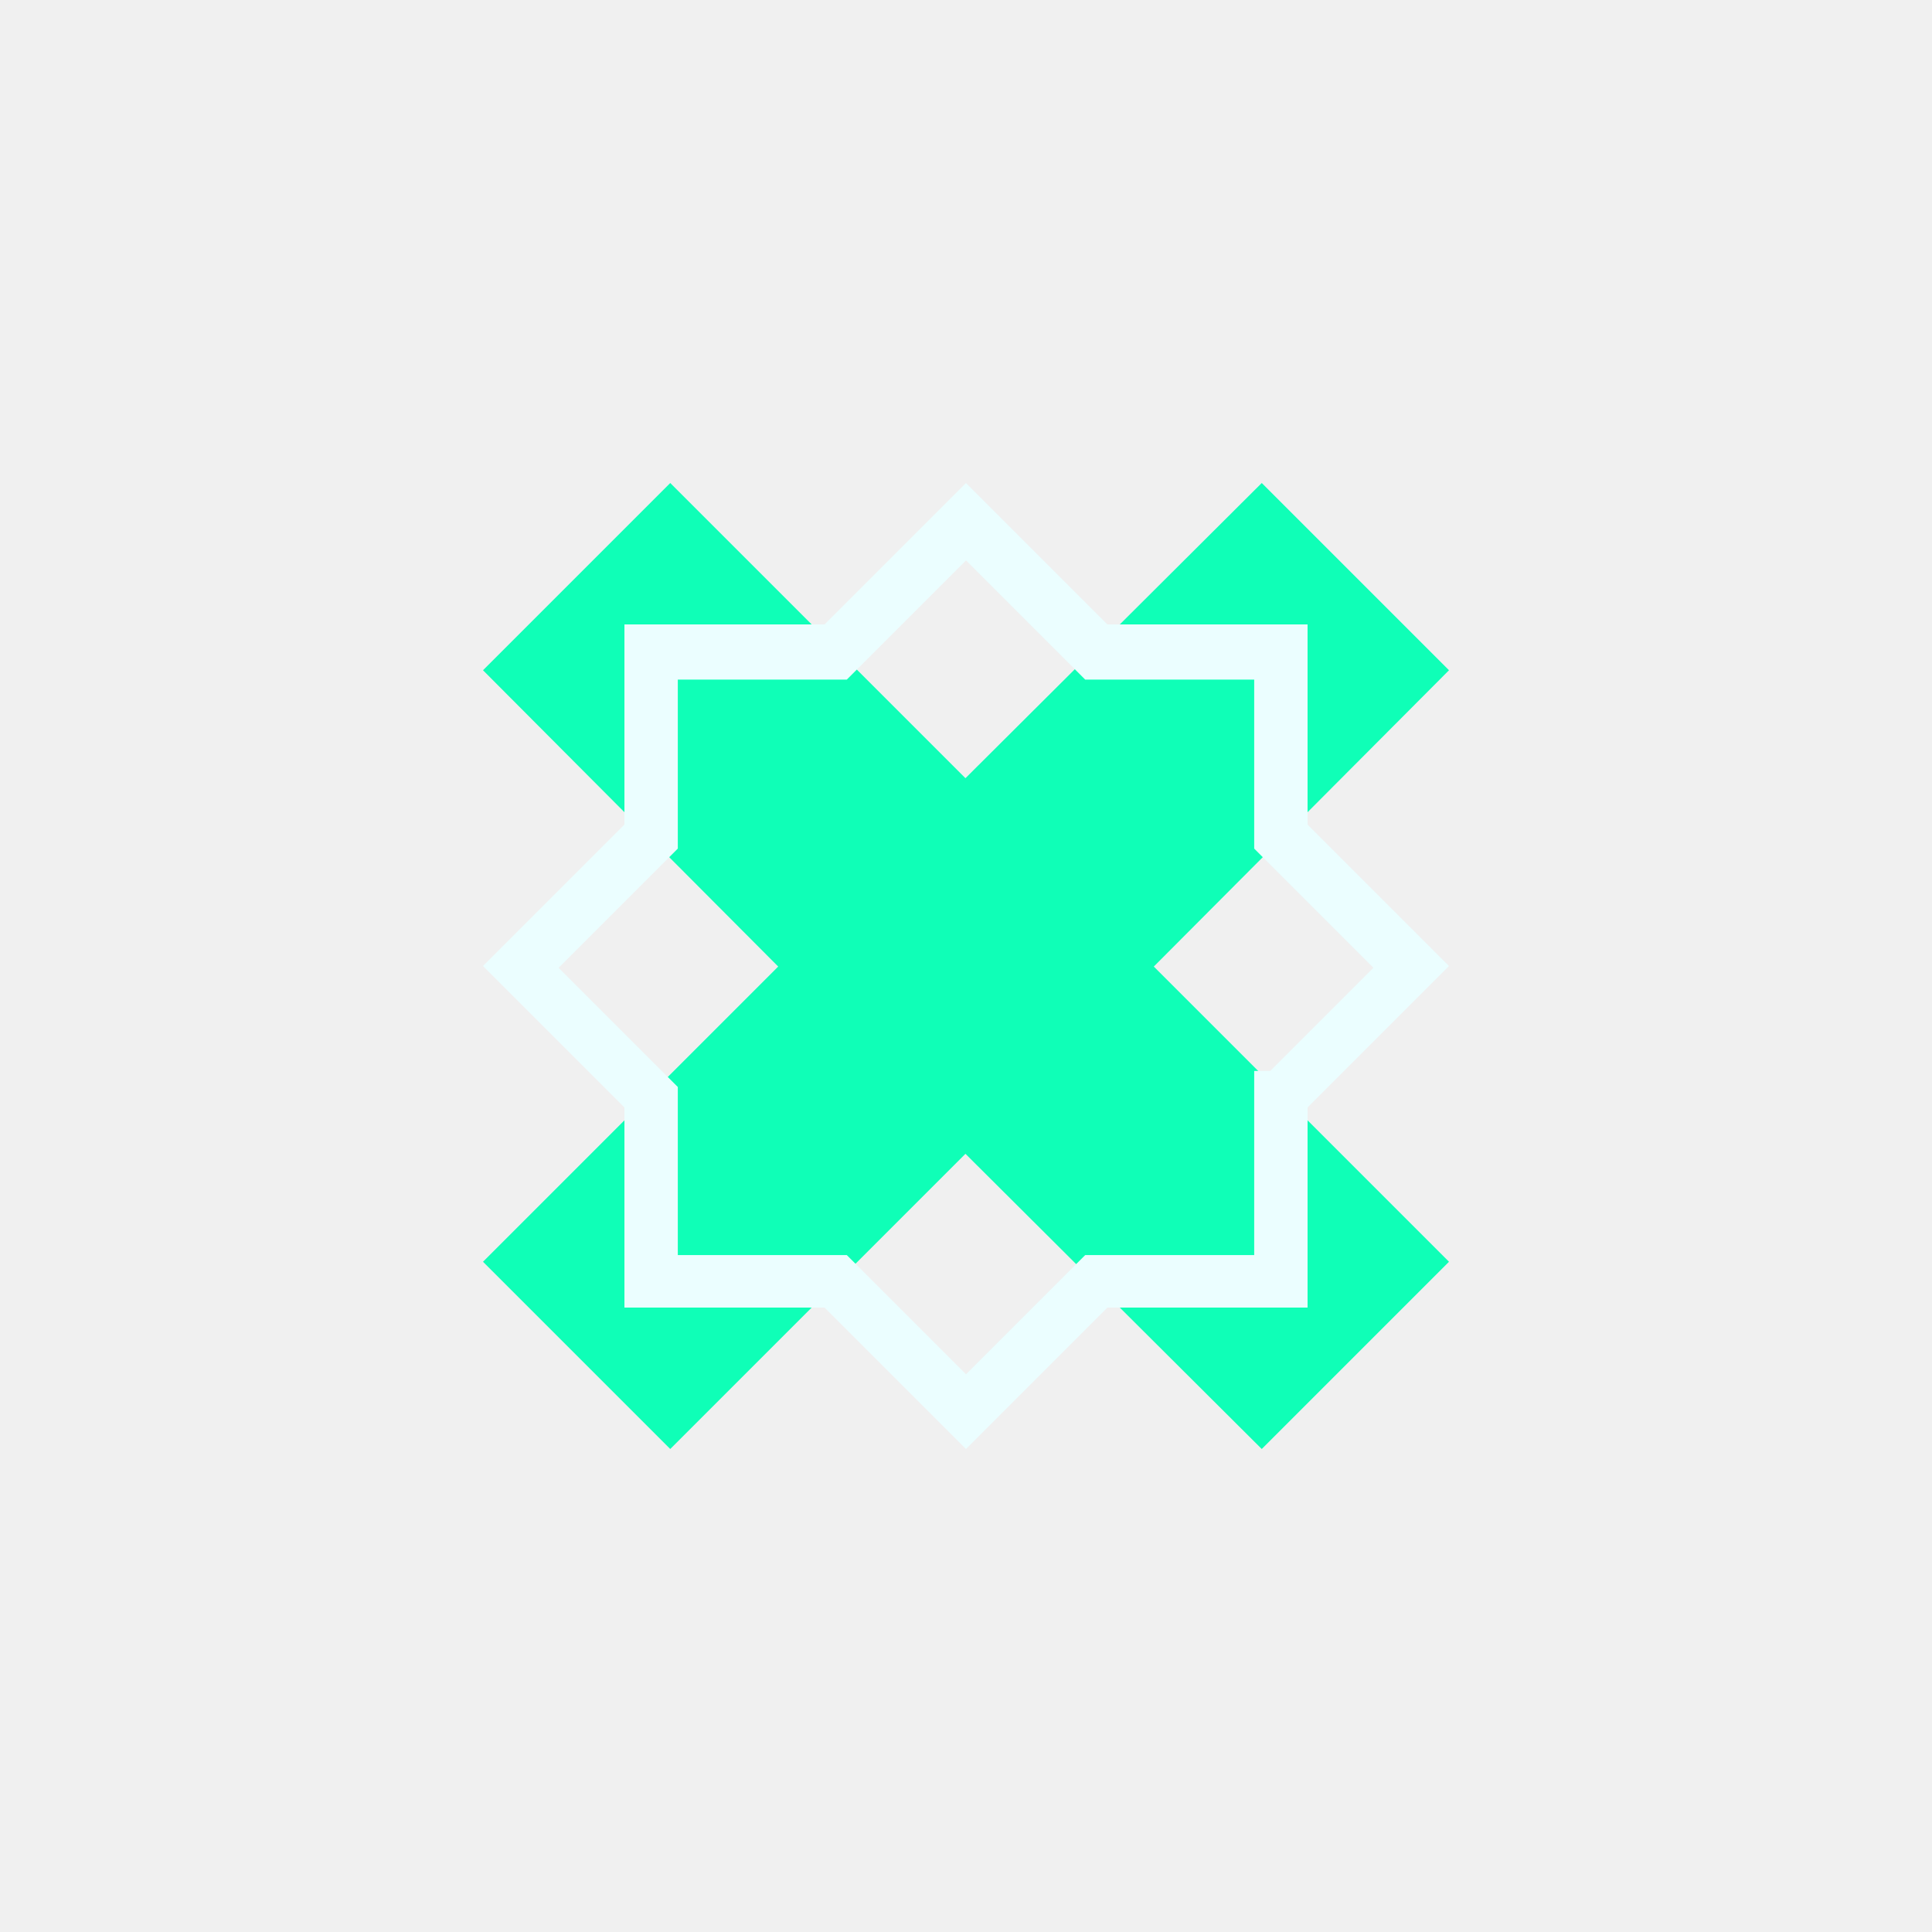
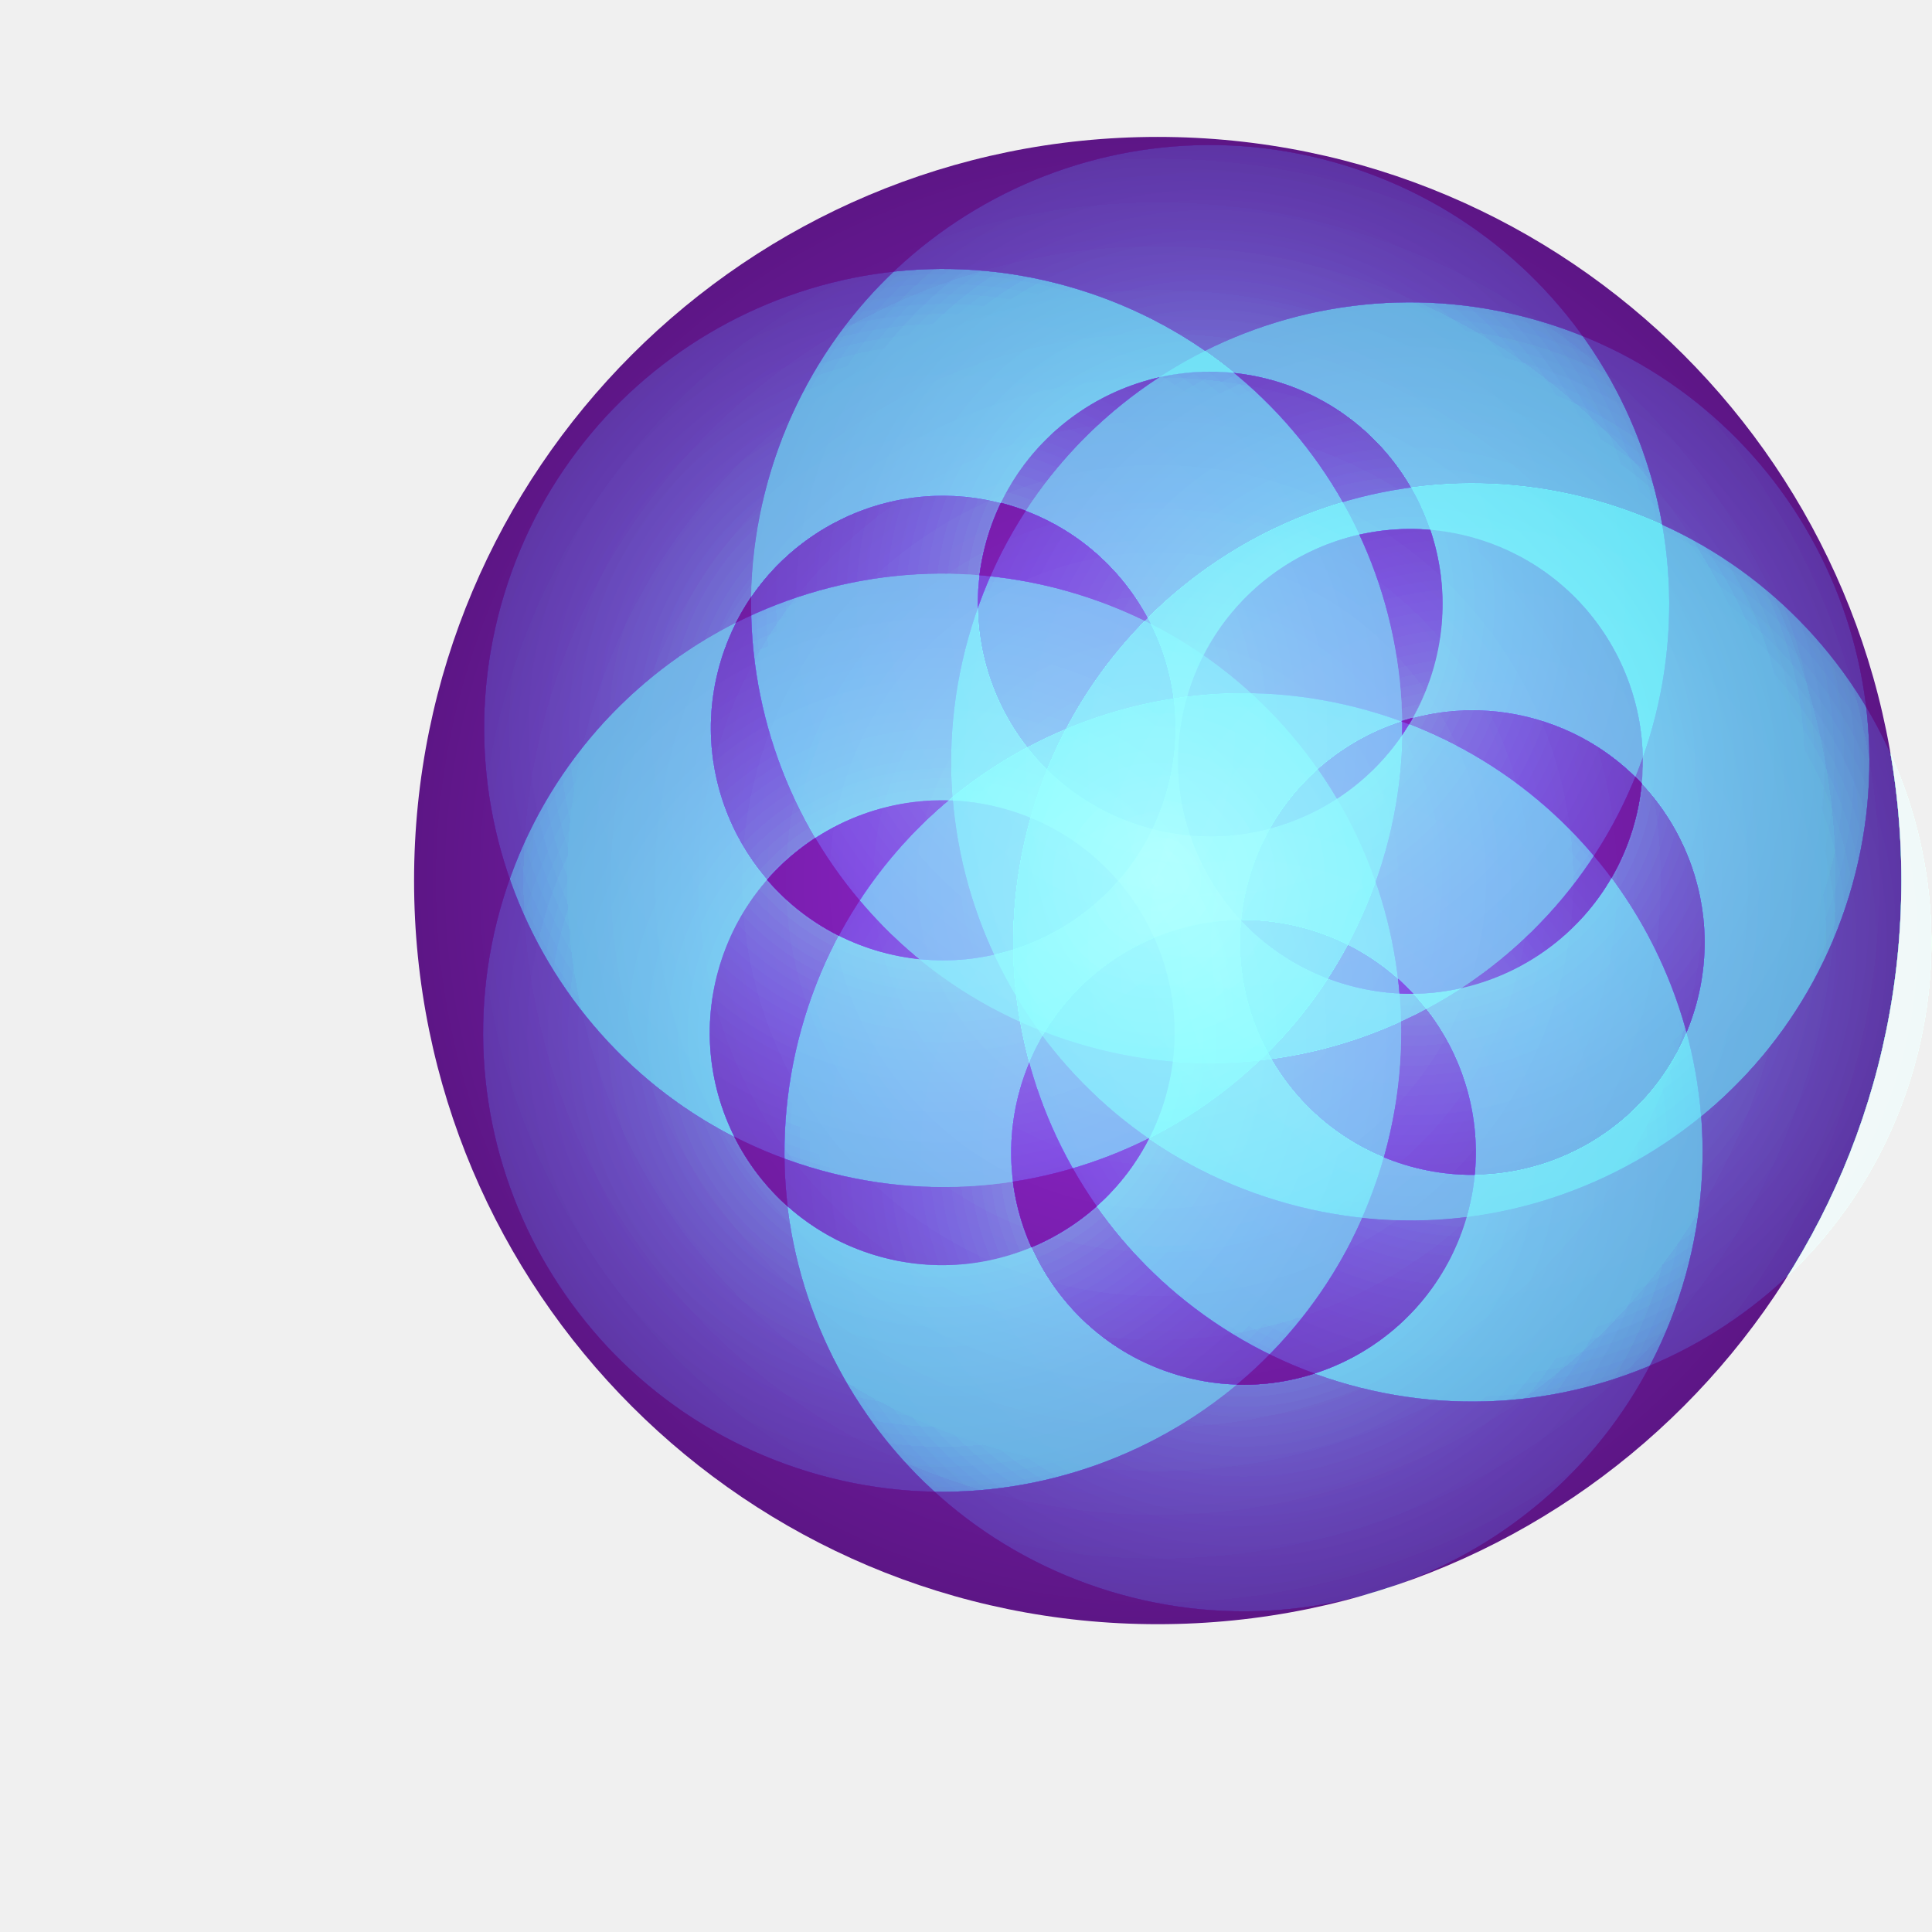
- <svg xmlns="http://www.w3.org/2000/svg" id="master-artboard" viewBox="0 0 50 50" version="1.1" x="0px" y="0px" style="enable-background:new 0 0 336 235.2;" width="50px" height="50px">
+ <svg xmlns="http://www.w3.org/2000/svg" xmlns:ns1="https://boxy-svg.com" viewBox="349.747 -23.084 500 500" width="50px" height="50px">
  <defs>
-     <radialGradient id="gradient-0" gradientUnits="objectBoundingBox" cx="0.5" cy="0.5" r="0.5" gradientTransform="matrix(0.7506029, 0.8669838, -0.7256405, 0.6651863, 0.4875187, -0.266085)">
-       <stop offset="0" style="stop-color: #c863ff" />
-       <stop offset="1" style="stop-color: #a400fc" />
+     <pattern x="0" y="0" width="25" height="25" patternUnits="userSpaceOnUse" viewBox="0 0 100 100" id="pattern-0" ns1:pinned="true">
+       <rect x="0" y="0" width="50" height="100" style="fill: black;" />
+     </pattern>
+     <radialGradient gradientUnits="userSpaceOnUse" cx="654" cy="403" r="112.957" id="gradient-2" spreadMethod="pad" gradientTransform="matrix(1.055924, -0.000001, 0.000001, 1.055924, -36.58021, -22.54069)">
+       <stop offset="0" style="stop-color: rgba(25, 255, 113, 1)" />
+       <stop offset="1" style="stop-color: rgba(0, 178, 68, 1)" />
+     </radialGradient>
+     <radialGradient gradientUnits="userSpaceOnUse" cx="654" cy="403" r="112.957" id="gradient-1" spreadMethod="pad" gradientTransform="matrix(1.055924, -0.000001, 0.000001, 1.055924, -36.57989, -22.54047)">
+       <stop offset="0" style="stop-color: rgba(25, 255, 113, 1)" />
+       <stop offset="1" style="stop-color: rgba(0, 178, 68, 1)" />
+     </radialGradient>
+     <radialGradient gradientUnits="userSpaceOnUse" cx="654" cy="403" r="112.957" id="gradient-3" spreadMethod="pad" gradientTransform="matrix(1.055924, -0.000001, 0.000001, 1.055924, -36.58039, -22.5408)">
+       <stop offset="0" style="stop-color: rgba(25, 255, 113, 1)" />
+       <stop offset="1" style="stop-color: rgba(0, 178, 68, 1)" />
+     </radialGradient>
+     <radialGradient gradientUnits="userSpaceOnUse" cx="654" cy="403" r="112.957" id="gradient-5" spreadMethod="pad" gradientTransform="matrix(1.055924, -0.000001, 0.000001, 1.055924, -36.57973, -22.54036)">
+       <stop offset="0" style="stop-color: rgba(25, 255, 113, 1)" />
+       <stop offset="1" style="stop-color: rgba(0, 178, 68, 1)" />
+     </radialGradient>
+     <radialGradient gradientUnits="userSpaceOnUse" cx="654" cy="403" r="112.957" id="gradient-6" spreadMethod="pad" gradientTransform="matrix(1.055924, -0.000001, 0.000001, 1.055924, -36.57957, -22.54025)">
+       <stop offset="0" style="stop-color: rgba(25, 255, 113, 1)" />
+       <stop offset="1" style="stop-color: rgba(0, 178, 68, 1)" />
+     </radialGradient>
+     <radialGradient gradientUnits="userSpaceOnUse" cx="654" cy="403" r="112.957" id="gradient-4" spreadMethod="pad" gradientTransform="matrix(1.055924, -0.000001, 0.000001, 1.055924, -36.57941, -22.54014)">
+       <stop offset="0" style="stop-color: rgba(25, 255, 113, 1)" />
+       <stop offset="1" style="stop-color: rgba(0, 178, 68, 1)" />
+     </radialGradient>
+     <radialGradient gradientUnits="userSpaceOnUse" cx="649.36" cy="204.802" r="192.453" id="gradient-0">
+       <stop offset="0" style="stop-color: rgba(153, 39, 219, 1)" />
+       <stop offset="1" style="stop-color: rgba(93, 22, 134, 1)" />
    </radialGradient>
  </defs>
-   <rect id="ee-background" x="0" y="0" width="50" height="50" style="fill: white; fill-opacity: 0; pointer-events: none;" />
-   <g transform="matrix(0.2850627, 0, 0, 0.2850627, -122.8763, -167.061)">
-     <path d="M 562.6 646.9 L 545.6 629.9 L 518.7 656.7 L 491.9 629.9 L 474.9 646.9 L 501.7 673.8 L 474.9 700.6 L 491.9 717.6 L 518.7 690.8 L 545.6 717.6 L 562.6 700.6 L 535.8 673.8 Z" class="st0" style="fill: rgb(15, 255, 183);" transform="matrix(1, 0, 0, 1, 0.0000167971, -0.00004439499)" />
-   </g>
-   <g transform="matrix(0.2302024, 0, 0, 0.2302024, -92.63342, -264.1111)">
-     <g id="g-1" transform="matrix(1, 0, 0, 1, 0, 0)">
-       <g id="g-2">
-         <g>
-           <path class="st0" d="M511,1310.2l-15.9-15.9h-22.5v-22.5l-15.9-15.9l15.9-15.9v-22.5h22.5l15.9-15.9l15.9,15.9h22.5v22.5     l15.9,15.9l-15.9,15.9v22.5h-22.5L511,1310.2z M478.6,1288.4h19l13.4,13.4l13.4-13.4h19v-20.7h1.8l11.6-11.6l-13.4-13.4v-19h-19     l-13.4-13.4l-13.4,13.4h-19v19l-13.4,13.4l13.4,13.4V1288.4z" style="fill: rgb(235, 254, 255);" />
-         </g>
-       </g>
-     </g>
-   </g>
+   <ellipse style="stroke: rgb(0, 0, 0); stroke-width: 0px; fill: url(#gradient-0);" cx="649.36" cy="204.802" rx="192.453" ry="192.453" />
+   <path d="M 654 403 m -119.275 0 a 119.275 119.275 0 1 0 238.55 0 a 119.275 119.275 0 1 0 -238.55 0 Z M 654 403 m -59.637 0 a 59.637 59.637 0 0 1 119.274 0 a 59.637 59.637 0 0 1 -119.274 0 Z" style="fill-opacity: 0.6; paint-order: fill; stroke: rgb(0, 0, 0); mix-blend-mode: color-dodge; fill: url(#gradient-2);" transform="matrix(0.956327, 0.292298, -0.292298, 0.956327, 85.93445, -332.3769)" bxShape="ring 654 403 59.637 59.637 119.275 119.275 1@70282a1c" />
+   <path d="M 654 403 m -119.275 0 a 119.275 119.275 0 1 0 238.55 0 a 119.275 119.275 0 1 0 -238.55 0 Z M 654 403 m -59.637 0 a 59.637 59.637 0 0 1 119.274 0 a 59.637 59.637 0 0 1 -119.274 0 Z" style="fill-opacity: 0.6; paint-order: fill; stroke: rgb(0, 0, 0); mix-blend-mode: color-dodge; fill: url(#gradient-1);" transform="matrix(0.956327, 0.292298, -0.292298, 0.956327, 207.1024, -402.603)" bxShape="ring 654 403 59.637 59.637 119.275 119.275 1@70282a1c" />
+   <path d="M 654 403 m -119.275 0 a 119.275 119.275 0 1 0 238.55 0 a 119.275 119.275 0 1 0 -238.55 0 Z M 654 403 m -59.637 0 a 59.637 59.637 0 0 1 119.274 0 a 59.637 59.637 0 0 1 -119.274 0 Z" style="fill-opacity: 0.6; paint-order: fill; stroke: rgb(0, 0, 0); mix-blend-mode: color-dodge; fill: url(#gradient-3);" transform="matrix(0.956327, 0.292298, -0.292298, 0.956327, 155.2884, -443.3139)" bxShape="ring 654 403 59.637 59.637 119.275 119.275 1@70282a1c" />
+   <path d="M 654 403 m -119.275 0 a 119.275 119.275 0 1 0 238.55 0 a 119.275 119.275 0 1 0 -238.55 0 Z M 654 403 m -59.637 0 a 59.637 59.637 0 0 1 119.274 0 a 59.637 59.637 0 0 1 -119.274 0 Z" style="fill-opacity: 0.6; paint-order: fill; stroke: rgb(0, 0, 0); mix-blend-mode: color-dodge; fill: url(#gradient-5);" transform="matrix(0.956327, 0.292298, -0.292298, 0.956327, 86.20208, -411.239)" bxShape="ring 654 403 59.637 59.637 119.275 119.275 1@70282a1c" />
+   <path d="M 654 403 m -119.275 0 a 119.275 119.275 0 1 0 238.55 0 a 119.275 119.275 0 1 0 -238.55 0 Z M 654 403 m -59.637 0 a 59.637 59.637 0 0 1 119.274 0 a 59.637 59.637 0 0 1 -119.274 0 Z" style="fill-opacity: 0.6; paint-order: fill; stroke: rgb(0, 0, 0); mix-blend-mode: color-dodge; fill: url(#gradient-6);" transform="matrix(0.956327, 0.292298, -0.292298, 0.956327, 163.9235, -301.4419)" bxShape="ring 654 403 59.637 59.637 119.275 119.275 1@70282a1c" />
+   <path d="M 654 403 m -119.275 0 a 119.275 119.275 0 1 0 238.55 0 a 119.275 119.275 0 1 0 -238.55 0 Z M 654 403 m -59.637 0 a 59.637 59.637 0 0 1 119.274 0 a 59.637 59.637 0 0 1 -119.274 0 Z" style="fill-opacity: 0.6; paint-order: fill; stroke: rgb(0, 0, 0); mix-blend-mode: color-dodge; fill: url(#gradient-4);" transform="matrix(0.956327, 0.292298, -0.292298, 0.956327, 223.1409, -355.7225)" bxShape="ring 654 403 59.637 59.637 119.275 119.275 1@70282a1c" />
</svg>
